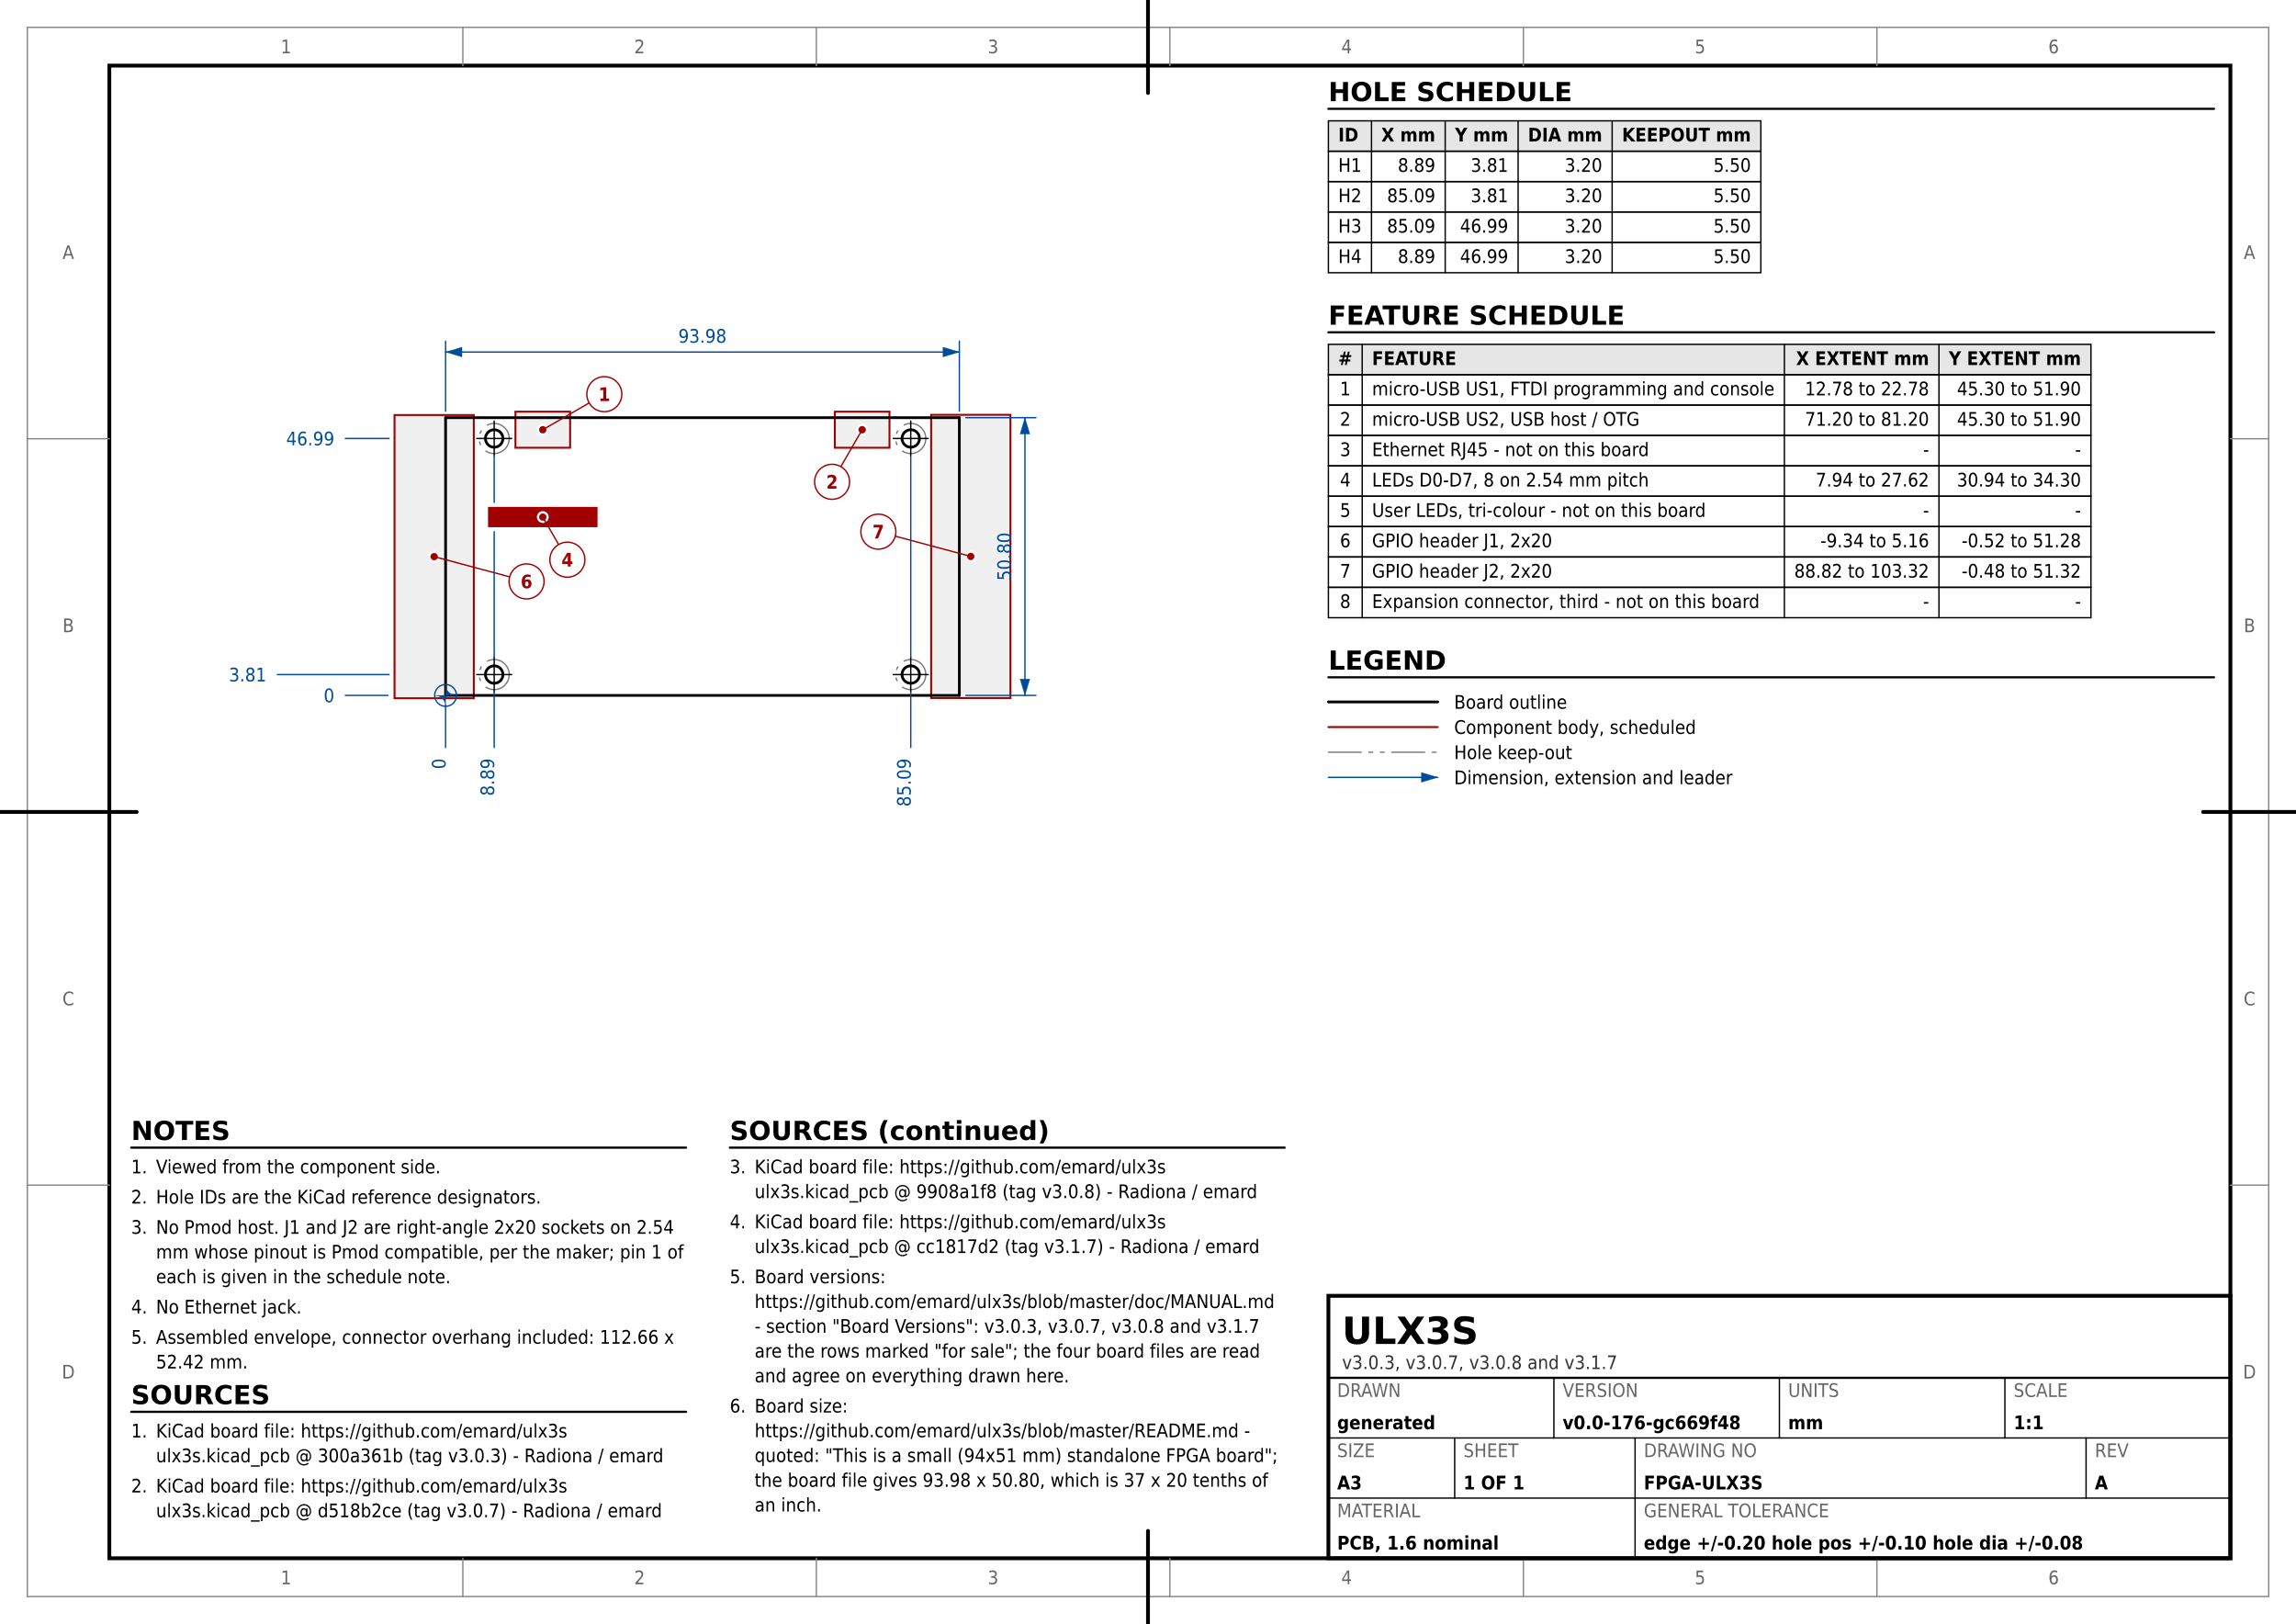
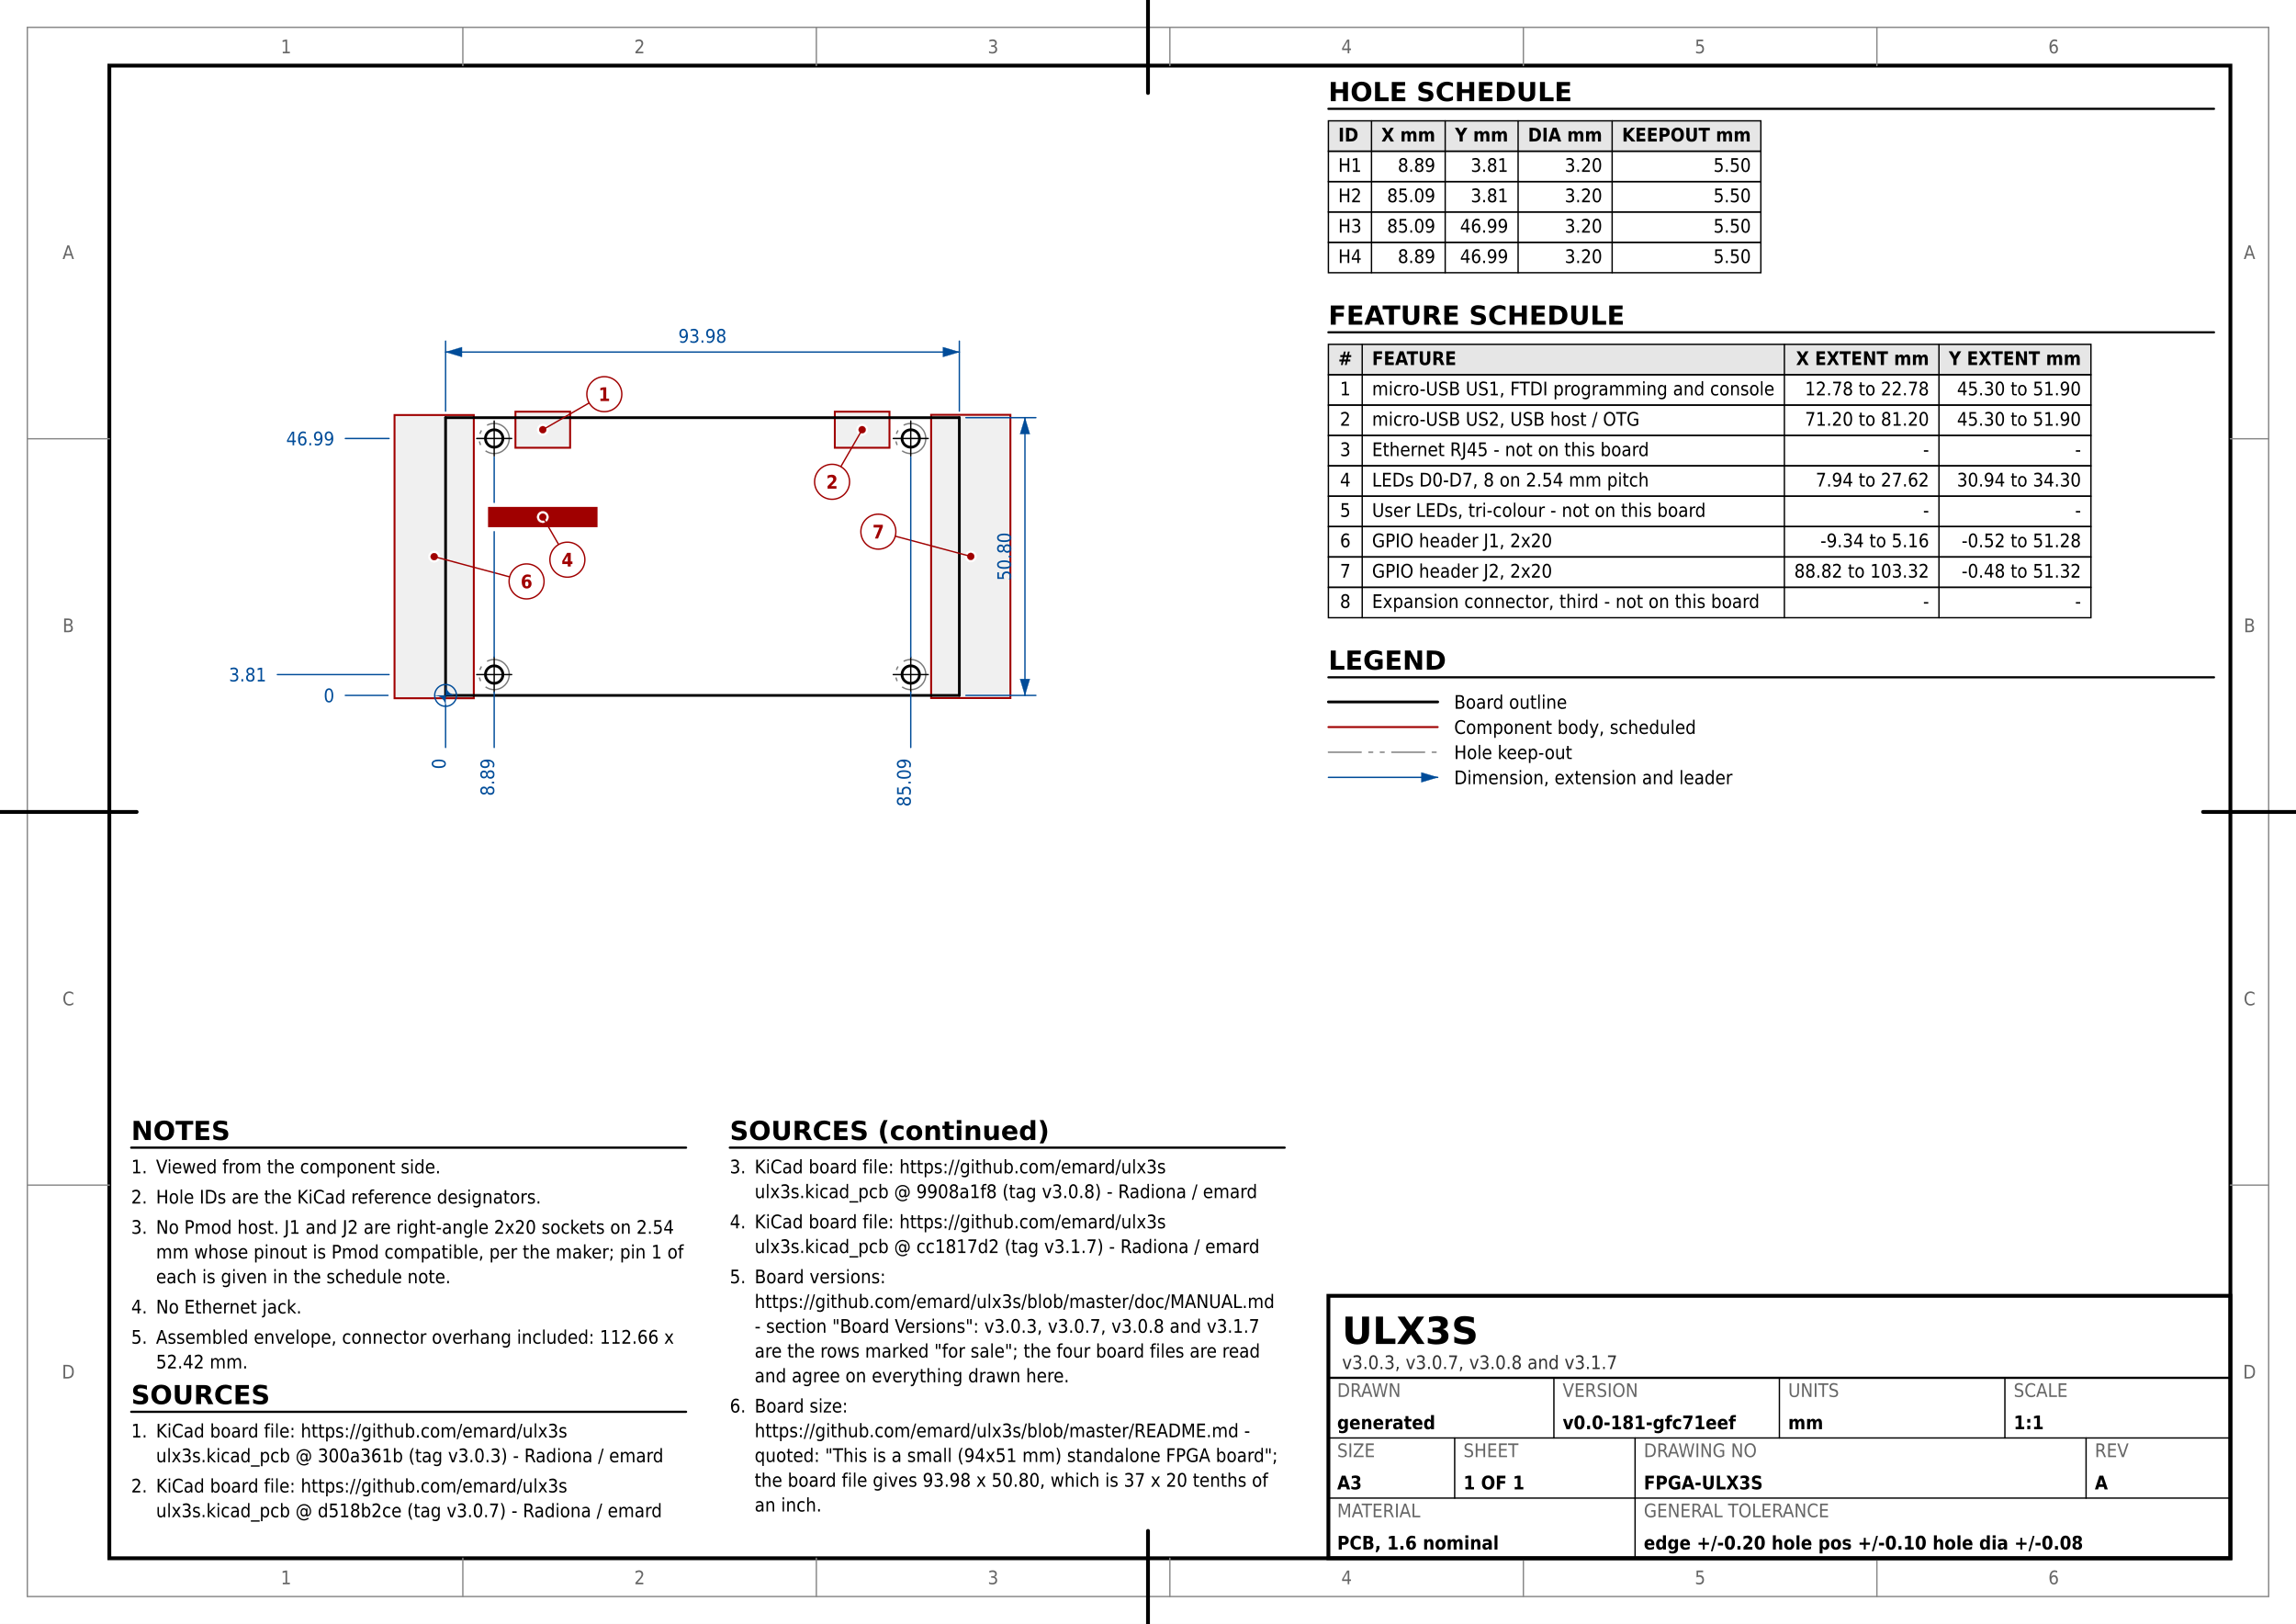
<svg xmlns="http://www.w3.org/2000/svg" version="1.1" width="420mm" height="297mm" viewBox="0 0 420 297">
  <rect width="100%" height="100%" fill="#ffffff" />
  <rect x="5" y="5" width="410" height="287" fill="none" stroke="#888888" stroke-width="0.25" />
  <rect x="20" y="12" width="388" height="273" fill="none" stroke="#000000" stroke-width="0.7" />
  <text x="52.333" y="289.75" font-family="DejaVu Sans Condensed, DejaVu Sans, Liberation Sans, sans-serif" font-size="3.429" fill="#666666" text-anchor="middle">1</text>
  <text x="52.333" y="9.75" font-family="DejaVu Sans Condensed, DejaVu Sans, Liberation Sans, sans-serif" font-size="3.429" fill="#666666" text-anchor="middle">1</text>
  <line x1="84.667" y1="292" x2="84.667" y2="285" stroke="#888888" stroke-width="0.25" stroke-linecap="round" />
  <line x1="84.667" y1="12" x2="84.667" y2="5" stroke="#888888" stroke-width="0.25" stroke-linecap="round" />
  <text x="117" y="289.75" font-family="DejaVu Sans Condensed, DejaVu Sans, Liberation Sans, sans-serif" font-size="3.429" fill="#666666" text-anchor="middle">2</text>
  <text x="117" y="9.75" font-family="DejaVu Sans Condensed, DejaVu Sans, Liberation Sans, sans-serif" font-size="3.429" fill="#666666" text-anchor="middle">2</text>
  <line x1="149.333" y1="292" x2="149.333" y2="285" stroke="#888888" stroke-width="0.25" stroke-linecap="round" />
  <line x1="149.333" y1="12" x2="149.333" y2="5" stroke="#888888" stroke-width="0.25" stroke-linecap="round" />
  <text x="181.667" y="289.75" font-family="DejaVu Sans Condensed, DejaVu Sans, Liberation Sans, sans-serif" font-size="3.429" fill="#666666" text-anchor="middle">3</text>
  <text x="181.667" y="9.75" font-family="DejaVu Sans Condensed, DejaVu Sans, Liberation Sans, sans-serif" font-size="3.429" fill="#666666" text-anchor="middle">3</text>
  <line x1="214" y1="292" x2="214" y2="285" stroke="#888888" stroke-width="0.25" stroke-linecap="round" />
  <line x1="214" y1="12" x2="214" y2="5" stroke="#888888" stroke-width="0.25" stroke-linecap="round" />
  <text x="246.333" y="289.75" font-family="DejaVu Sans Condensed, DejaVu Sans, Liberation Sans, sans-serif" font-size="3.429" fill="#666666" text-anchor="middle">4</text>
  <text x="246.333" y="9.75" font-family="DejaVu Sans Condensed, DejaVu Sans, Liberation Sans, sans-serif" font-size="3.429" fill="#666666" text-anchor="middle">4</text>
  <line x1="278.667" y1="292" x2="278.667" y2="285" stroke="#888888" stroke-width="0.25" stroke-linecap="round" />
  <line x1="278.667" y1="12" x2="278.667" y2="5" stroke="#888888" stroke-width="0.25" stroke-linecap="round" />
  <text x="311" y="289.75" font-family="DejaVu Sans Condensed, DejaVu Sans, Liberation Sans, sans-serif" font-size="3.429" fill="#666666" text-anchor="middle">5</text>
  <text x="311" y="9.75" font-family="DejaVu Sans Condensed, DejaVu Sans, Liberation Sans, sans-serif" font-size="3.429" fill="#666666" text-anchor="middle">5</text>
  <line x1="343.333" y1="292" x2="343.333" y2="285" stroke="#888888" stroke-width="0.25" stroke-linecap="round" />
  <line x1="343.333" y1="12" x2="343.333" y2="5" stroke="#888888" stroke-width="0.25" stroke-linecap="round" />
  <text x="375.667" y="289.75" font-family="DejaVu Sans Condensed, DejaVu Sans, Liberation Sans, sans-serif" font-size="3.429" fill="#666666" text-anchor="middle">6</text>
  <text x="375.667" y="9.75" font-family="DejaVu Sans Condensed, DejaVu Sans, Liberation Sans, sans-serif" font-size="3.429" fill="#666666" text-anchor="middle">6</text>
  <text x="12.5" y="252.125" font-family="DejaVu Sans Condensed, DejaVu Sans, Liberation Sans, sans-serif" font-size="3.429" fill="#666666" text-anchor="middle">D</text>
  <text x="411.5" y="252.125" font-family="DejaVu Sans Condensed, DejaVu Sans, Liberation Sans, sans-serif" font-size="3.429" fill="#666666" text-anchor="middle">D</text>
  <line x1="5" y1="216.75" x2="20" y2="216.75" stroke="#888888" stroke-width="0.25" stroke-linecap="round" />
  <line x1="408" y1="216.75" x2="415" y2="216.75" stroke="#888888" stroke-width="0.25" stroke-linecap="round" />
  <text x="12.5" y="183.875" font-family="DejaVu Sans Condensed, DejaVu Sans, Liberation Sans, sans-serif" font-size="3.429" fill="#666666" text-anchor="middle">C</text>
  <text x="411.5" y="183.875" font-family="DejaVu Sans Condensed, DejaVu Sans, Liberation Sans, sans-serif" font-size="3.429" fill="#666666" text-anchor="middle">C</text>
  <line x1="5" y1="148.5" x2="20" y2="148.5" stroke="#888888" stroke-width="0.25" stroke-linecap="round" />
  <line x1="408" y1="148.5" x2="415" y2="148.5" stroke="#888888" stroke-width="0.25" stroke-linecap="round" />
  <text x="12.5" y="115.625" font-family="DejaVu Sans Condensed, DejaVu Sans, Liberation Sans, sans-serif" font-size="3.429" fill="#666666" text-anchor="middle">B</text>
  <text x="411.5" y="115.625" font-family="DejaVu Sans Condensed, DejaVu Sans, Liberation Sans, sans-serif" font-size="3.429" fill="#666666" text-anchor="middle">B</text>
  <line x1="5" y1="80.25" x2="20" y2="80.25" stroke="#888888" stroke-width="0.25" stroke-linecap="round" />
  <line x1="408" y1="80.25" x2="415" y2="80.25" stroke="#888888" stroke-width="0.25" stroke-linecap="round" />
  <text x="12.5" y="47.375" font-family="DejaVu Sans Condensed, DejaVu Sans, Liberation Sans, sans-serif" font-size="3.429" fill="#666666" text-anchor="middle">A</text>
  <text x="411.5" y="47.375" font-family="DejaVu Sans Condensed, DejaVu Sans, Liberation Sans, sans-serif" font-size="3.429" fill="#666666" text-anchor="middle">A</text>
  <line x1="210" y1="297" x2="210" y2="280" stroke="#000000" stroke-width="0.7" stroke-linecap="round" />
  <line x1="210" y1="17" x2="210" y2="0" stroke="#000000" stroke-width="0.7" stroke-linecap="round" />
  <line x1="0" y1="148.5" x2="25" y2="148.5" stroke="#000000" stroke-width="0.7" stroke-linecap="round" />
  <line x1="403" y1="148.5" x2="420" y2="148.5" stroke="#000000" stroke-width="0.7" stroke-linecap="round" />
  <rect x="94.29" y="75.293" width="10" height="6.6" fill="#f0f0f0" stroke="#a00000" stroke-width="0.35" />
  <rect x="152.71" y="75.293" width="10" height="6.6" fill="#f0f0f0" stroke="#a00000" stroke-width="0.35" />
  <rect x="89.45" y="92.886" width="19.68" height="3.36" fill="#f0f0f0" stroke="#a00000" stroke-width="0.35" />
  <rect x="89.45" y="92.886" width="19.68" height="3.36" fill="#a00000" stroke="#a00000" stroke-width="0.05" />
  <rect x="72.17" y="75.907" width="14.5" height="51.8" fill="#f0f0f0" stroke="#a00000" stroke-width="0.35" />
  <rect x="170.33" y="75.868" width="14.5" height="51.8" fill="#f0f0f0" stroke="#a00000" stroke-width="0.35" />
  <line x1="81.51" y1="76.388" x2="81.51" y2="127.188" stroke="#000000" stroke-width="0.5" stroke-linecap="round" />
  <line x1="175.49" y1="76.388" x2="81.51" y2="76.388" stroke="#000000" stroke-width="0.5" stroke-linecap="round" />
  <line x1="175.49" y1="127.188" x2="175.49" y2="76.388" stroke="#000000" stroke-width="0.5" stroke-linecap="round" />
  <line x1="81.51" y1="127.188" x2="175.49" y2="127.188" stroke="#000000" stroke-width="0.5" stroke-linecap="round" />
  <circle cx="90.4" cy="123.377" r="2.75" fill="none" stroke="#7a7a7a" stroke-width="0.25" stroke-dasharray="6.0,1.4,0.7,1.4,0.7,1.4" />
  <circle cx="90.4" cy="123.377" r="1.6" fill="#ffffff" stroke="#000000" stroke-width="0.5" />
  <line x1="87.2" y1="123.377" x2="93.6" y2="123.377" stroke="#000000" stroke-width="0.25" stroke-linecap="round" />
  <line x1="90.4" y1="126.578" x2="90.4" y2="120.177" stroke="#000000" stroke-width="0.25" stroke-linecap="round" />
  <circle cx="166.6" cy="123.377" r="2.75" fill="none" stroke="#7a7a7a" stroke-width="0.25" stroke-dasharray="6.0,1.4,0.7,1.4,0.7,1.4" />
  <circle cx="166.6" cy="123.377" r="1.6" fill="#ffffff" stroke="#000000" stroke-width="0.5" />
  <line x1="163.4" y1="123.377" x2="169.8" y2="123.377" stroke="#000000" stroke-width="0.25" stroke-linecap="round" />
  <line x1="166.6" y1="126.578" x2="166.6" y2="120.177" stroke="#000000" stroke-width="0.25" stroke-linecap="round" />
  <circle cx="166.6" cy="80.198" r="2.75" fill="none" stroke="#7a7a7a" stroke-width="0.25" stroke-dasharray="6.0,1.4,0.7,1.4,0.7,1.4" />
  <circle cx="166.6" cy="80.198" r="1.6" fill="#ffffff" stroke="#000000" stroke-width="0.5" />
  <line x1="163.4" y1="80.198" x2="169.8" y2="80.198" stroke="#000000" stroke-width="0.25" stroke-linecap="round" />
  <line x1="166.6" y1="83.397" x2="166.6" y2="76.998" stroke="#000000" stroke-width="0.25" stroke-linecap="round" />
  <circle cx="90.4" cy="80.198" r="2.75" fill="none" stroke="#7a7a7a" stroke-width="0.25" stroke-dasharray="6.0,1.4,0.7,1.4,0.7,1.4" />
  <circle cx="90.4" cy="80.198" r="1.6" fill="#ffffff" stroke="#000000" stroke-width="0.5" />
  <line x1="87.2" y1="80.198" x2="93.6" y2="80.198" stroke="#000000" stroke-width="0.25" stroke-linecap="round" />
  <line x1="90.4" y1="83.397" x2="90.4" y2="76.998" stroke="#000000" stroke-width="0.25" stroke-linecap="round" />
  <circle cx="79.42" cy="101.808" r="1.05" fill="#ffffff" stroke="#ffffff" stroke-width="0.05" />
  <circle cx="79.42" cy="101.808" r="0.65" fill="#a00000" stroke="#a00000" stroke-width="0.05" />
  <line x1="79.42" y1="101.808" x2="93.233" y2="105.509" stroke="#a00000" stroke-width="0.25" stroke-linecap="round" />
  <circle cx="96.324" cy="106.337" r="3.2" fill="#ffffff" stroke="#a00000" stroke-width="0.25" />
  <text x="96.324" y="107.587" font-family="DejaVu Sans Condensed, DejaVu Sans, Liberation Sans, sans-serif" font-size="3.429" fill="#a00000" text-anchor="middle" font-weight="bold">6</text>
  <circle cx="177.58" cy="101.767" r="1.05" fill="#ffffff" stroke="#ffffff" stroke-width="0.05" />
  <circle cx="177.58" cy="101.767" r="0.65" fill="#a00000" stroke="#a00000" stroke-width="0.05" />
  <line x1="177.58" y1="101.767" x2="163.767" y2="98.066" stroke="#a00000" stroke-width="0.25" stroke-linecap="round" />
  <circle cx="160.676" cy="97.238" r="3.2" fill="#ffffff" stroke="#a00000" stroke-width="0.25" />
  <text x="160.676" y="98.488" font-family="DejaVu Sans Condensed, DejaVu Sans, Liberation Sans, sans-serif" font-size="3.429" fill="#a00000" text-anchor="middle" font-weight="bold">7</text>
  <circle cx="99.29" cy="94.567" r="1.05" fill="#ffffff" stroke="#ffffff" stroke-width="0.05" />
  <circle cx="99.29" cy="94.567" r="0.65" fill="#a00000" stroke="#a00000" stroke-width="0.05" />
  <line x1="99.29" y1="94.567" x2="102.19" y2="99.589" stroke="#a00000" stroke-width="0.25" stroke-linecap="round" />
  <circle cx="103.79" cy="102.361" r="3.2" fill="#ffffff" stroke="#a00000" stroke-width="0.25" />
  <text x="103.79" y="103.611" font-family="DejaVu Sans Condensed, DejaVu Sans, Liberation Sans, sans-serif" font-size="3.429" fill="#a00000" text-anchor="middle" font-weight="bold">4</text>
  <circle cx="99.29" cy="78.593" r="1.05" fill="#ffffff" stroke="#ffffff" stroke-width="0.05" />
  <circle cx="99.29" cy="78.593" r="0.65" fill="#a00000" stroke="#a00000" stroke-width="0.05" />
  <line x1="99.29" y1="78.593" x2="107.777" y2="73.692" stroke="#a00000" stroke-width="0.25" stroke-linecap="round" />
  <circle cx="110.548" cy="72.093" r="3.2" fill="#ffffff" stroke="#a00000" stroke-width="0.25" />
  <text x="110.548" y="73.343" font-family="DejaVu Sans Condensed, DejaVu Sans, Liberation Sans, sans-serif" font-size="3.429" fill="#a00000" text-anchor="middle" font-weight="bold">1</text>
  <circle cx="157.71" cy="78.593" r="1.05" fill="#ffffff" stroke="#ffffff" stroke-width="0.05" />
  <circle cx="157.71" cy="78.593" r="0.65" fill="#a00000" stroke="#a00000" stroke-width="0.05" />
  <line x1="157.71" y1="78.593" x2="153.81" y2="85.347" stroke="#a00000" stroke-width="0.25" stroke-linecap="round" />
  <circle cx="152.21" cy="88.119" r="3.2" fill="#ffffff" stroke="#a00000" stroke-width="0.25" />
  <text x="152.21" y="89.369" font-family="DejaVu Sans Condensed, DejaVu Sans, Liberation Sans, sans-serif" font-size="3.429" fill="#a00000" text-anchor="middle" font-weight="bold">2</text>
  <line x1="81.51" y1="136.708" x2="81.51" y2="128.907" stroke="#004c99" stroke-width="0.25" stroke-linecap="round" />
  <text x="81.51" y="139.689" font-family="DejaVu Sans Condensed, DejaVu Sans, Liberation Sans, sans-serif" font-size="3.429" fill="#004c99" text-anchor="middle" transform="rotate(-90 81.51 139.6888)">0</text>
  <line x1="90.4" y1="136.708" x2="90.4" y2="126.578" stroke="#004c99" stroke-width="0.25" stroke-linecap="round" />
  <line x1="90.4" y1="120.177" x2="90.4" y2="97.246" stroke="#004c99" stroke-width="0.25" stroke-linecap="round" />
  <line x1="90.4" y1="91.886" x2="90.4" y2="83.597" stroke="#004c99" stroke-width="0.25" stroke-linecap="round" />
  <text x="90.4" y="142.141" font-family="DejaVu Sans Condensed, DejaVu Sans, Liberation Sans, sans-serif" font-size="3.429" fill="#004c99" text-anchor="middle" transform="rotate(-90 90.4 142.141)">8.89</text>
  <line x1="166.6" y1="136.708" x2="166.6" y2="126.578" stroke="#004c99" stroke-width="0.25" stroke-linecap="round" />
  <line x1="166.6" y1="120.177" x2="166.6" y2="83.597" stroke="#004c99" stroke-width="0.25" stroke-linecap="round" />
  <text x="166.6" y="143.122" font-family="DejaVu Sans Condensed, DejaVu Sans, Liberation Sans, sans-serif" font-size="3.429" fill="#004c99" text-anchor="middle" transform="rotate(-90 166.6 143.1223)">85.09</text>
  <line x1="63.17" y1="127.188" x2="70.97" y2="127.188" stroke="#004c99" stroke-width="0.25" stroke-linecap="round" />
  <text x="61.17" y="128.438" font-family="DejaVu Sans Condensed, DejaVu Sans, Liberation Sans, sans-serif" font-size="3.429" fill="#004c99" text-anchor="end">0</text>
  <line x1="50.74" y1="123.377" x2="71.17" y2="123.377" stroke="#004c99" stroke-width="0.25" stroke-linecap="round" />
  <text x="48.74" y="124.627" font-family="DejaVu Sans Condensed, DejaVu Sans, Liberation Sans, sans-serif" font-size="3.429" fill="#004c99" text-anchor="end">3.81</text>
  <line x1="63.17" y1="80.198" x2="71.17" y2="80.198" stroke="#004c99" stroke-width="0.25" stroke-linecap="round" />
  <text x="61.17" y="81.448" font-family="DejaVu Sans Condensed, DejaVu Sans, Liberation Sans, sans-serif" font-size="3.429" fill="#004c99" text-anchor="end">46.99</text>
  <line x1="81.51" y1="75.188" x2="81.51" y2="62.388" stroke="#004c99" stroke-width="0.25" stroke-linecap="round" />
  <line x1="175.49" y1="75.188" x2="175.49" y2="62.388" stroke="#004c99" stroke-width="0.25" stroke-linecap="round" />
  <line x1="81.51" y1="64.388" x2="175.49" y2="64.388" stroke="#004c99" stroke-width="0.25" stroke-linecap="round" />
  <polygon points="81.51,64.388 84.51,65.287 84.51,63.487" fill="#004c99" stroke="#004c99" stroke-width="0.05" stroke-linejoin="round" />
  <polygon points="175.49,64.388 172.49,63.487 172.49,65.287" fill="#004c99" stroke="#004c99" stroke-width="0.05" stroke-linejoin="round" />
  <text x="128.5" y="62.678" font-family="DejaVu Sans Condensed, DejaVu Sans, Liberation Sans, sans-serif" font-size="3.429" fill="#004c99" text-anchor="middle">93.98</text>
  <line x1="176.69" y1="127.188" x2="189.49" y2="127.188" stroke="#004c99" stroke-width="0.25" stroke-linecap="round" />
  <line x1="176.69" y1="76.388" x2="189.49" y2="76.388" stroke="#004c99" stroke-width="0.25" stroke-linecap="round" />
  <line x1="187.49" y1="127.188" x2="187.49" y2="76.388" stroke="#004c99" stroke-width="0.25" stroke-linecap="round" />
  <polygon points="187.49,127.188 188.39,124.188 186.59,124.188" fill="#004c99" stroke="#004c99" stroke-width="0.05" stroke-linejoin="round" />
  <polygon points="187.49,76.388 186.59,79.388 188.39,79.388" fill="#004c99" stroke="#004c99" stroke-width="0.05" stroke-linejoin="round" />
  <text x="184.935" y="101.787" font-family="DejaVu Sans Condensed, DejaVu Sans, Liberation Sans, sans-serif" font-size="3.429" fill="#004c99" text-anchor="middle" transform="rotate(-90 184.9353 101.7875)">50.80</text>
  <circle cx="81.51" cy="127.188" r="2" fill="none" stroke="#004c99" stroke-width="0.25" />
  <path d="M 81.51 127.188 L 83.51 127.188 A 2.0 2.0 0 0 1 81.51 125.188 Z" fill="#004c99" stroke="#004c99" stroke-width="0.05" stroke-linejoin="round" stroke-linecap="round" />
  <path d="M 81.51 127.188 L 79.51 127.188 A 2.0 2.0 0 0 1 81.51 129.188 Z" fill="#004c99" stroke="#004c99" stroke-width="0.05" stroke-linejoin="round" stroke-linecap="round" />
  <text x="243" y="18.5" font-family="DejaVu Sans, Liberation Sans, sans-serif" font-size="4.801" fill="#000000" text-anchor="start" font-weight="bold">HOLE SCHEDULE</text>
  <line x1="243" y1="19.9" x2="405" y2="19.9" stroke="#000000" stroke-width="0.4" stroke-linecap="round" />
  <rect x="243" y="22.1" width="79.108" height="5.556" fill="#e6e6e6" stroke="#000000" stroke-width="0.25" />
  <text x="244.8" y="25.878" font-family="DejaVu Sans Condensed, DejaVu Sans, Liberation Sans, sans-serif" font-size="3.429" fill="#000000" text-anchor="start" font-weight="bold">ID</text>
  <text x="262.566" y="25.878" font-family="DejaVu Sans Condensed, DejaVu Sans, Liberation Sans, sans-serif" font-size="3.429" fill="#000000" text-anchor="end" font-weight="bold">X mm</text>
  <text x="275.903" y="25.878" font-family="DejaVu Sans Condensed, DejaVu Sans, Liberation Sans, sans-serif" font-size="3.429" fill="#000000" text-anchor="end" font-weight="bold">Y mm</text>
  <text x="293.104" y="25.878" font-family="DejaVu Sans Condensed, DejaVu Sans, Liberation Sans, sans-serif" font-size="3.429" fill="#000000" text-anchor="end" font-weight="bold">DIA mm</text>
  <text x="320.308" y="25.878" font-family="DejaVu Sans Condensed, DejaVu Sans, Liberation Sans, sans-serif" font-size="3.429" fill="#000000" text-anchor="end" font-weight="bold">KEEPOUT mm</text>
  <rect x="243" y="27.656" width="79.108" height="5.556" fill="none" stroke="#000000" stroke-width="0.25" />
  <text x="244.8" y="31.433" font-family="DejaVu Sans Condensed, DejaVu Sans, Liberation Sans, sans-serif" font-size="3.429" fill="#000000" text-anchor="start">H1</text>
  <text x="262.566" y="31.433" font-family="DejaVu Sans Condensed, DejaVu Sans, Liberation Sans, sans-serif" font-size="3.429" fill="#000000" text-anchor="end">8.89</text>
  <text x="275.903" y="31.433" font-family="DejaVu Sans Condensed, DejaVu Sans, Liberation Sans, sans-serif" font-size="3.429" fill="#000000" text-anchor="end">3.81</text>
  <text x="293.104" y="31.433" font-family="DejaVu Sans Condensed, DejaVu Sans, Liberation Sans, sans-serif" font-size="3.429" fill="#000000" text-anchor="end">3.20</text>
  <text x="320.308" y="31.433" font-family="DejaVu Sans Condensed, DejaVu Sans, Liberation Sans, sans-serif" font-size="3.429" fill="#000000" text-anchor="end">5.50</text>
  <rect x="243" y="33.211" width="79.108" height="5.556" fill="none" stroke="#000000" stroke-width="0.25" />
  <text x="244.8" y="36.989" font-family="DejaVu Sans Condensed, DejaVu Sans, Liberation Sans, sans-serif" font-size="3.429" fill="#000000" text-anchor="start">H2</text>
  <text x="262.566" y="36.989" font-family="DejaVu Sans Condensed, DejaVu Sans, Liberation Sans, sans-serif" font-size="3.429" fill="#000000" text-anchor="end">85.09</text>
  <text x="275.903" y="36.989" font-family="DejaVu Sans Condensed, DejaVu Sans, Liberation Sans, sans-serif" font-size="3.429" fill="#000000" text-anchor="end">3.81</text>
  <text x="293.104" y="36.989" font-family="DejaVu Sans Condensed, DejaVu Sans, Liberation Sans, sans-serif" font-size="3.429" fill="#000000" text-anchor="end">3.20</text>
  <text x="320.308" y="36.989" font-family="DejaVu Sans Condensed, DejaVu Sans, Liberation Sans, sans-serif" font-size="3.429" fill="#000000" text-anchor="end">5.50</text>
  <rect x="243" y="38.767" width="79.108" height="5.556" fill="none" stroke="#000000" stroke-width="0.25" />
  <text x="244.8" y="42.544" font-family="DejaVu Sans Condensed, DejaVu Sans, Liberation Sans, sans-serif" font-size="3.429" fill="#000000" text-anchor="start">H3</text>
  <text x="262.566" y="42.544" font-family="DejaVu Sans Condensed, DejaVu Sans, Liberation Sans, sans-serif" font-size="3.429" fill="#000000" text-anchor="end">85.09</text>
  <text x="275.903" y="42.544" font-family="DejaVu Sans Condensed, DejaVu Sans, Liberation Sans, sans-serif" font-size="3.429" fill="#000000" text-anchor="end">46.99</text>
  <text x="293.104" y="42.544" font-family="DejaVu Sans Condensed, DejaVu Sans, Liberation Sans, sans-serif" font-size="3.429" fill="#000000" text-anchor="end">3.20</text>
  <text x="320.308" y="42.544" font-family="DejaVu Sans Condensed, DejaVu Sans, Liberation Sans, sans-serif" font-size="3.429" fill="#000000" text-anchor="end">5.50</text>
  <rect x="243" y="44.322" width="79.108" height="5.556" fill="none" stroke="#000000" stroke-width="0.25" />
  <text x="244.8" y="48.1" font-family="DejaVu Sans Condensed, DejaVu Sans, Liberation Sans, sans-serif" font-size="3.429" fill="#000000" text-anchor="start">H4</text>
  <text x="262.566" y="48.1" font-family="DejaVu Sans Condensed, DejaVu Sans, Liberation Sans, sans-serif" font-size="3.429" fill="#000000" text-anchor="end">8.89</text>
  <text x="275.903" y="48.1" font-family="DejaVu Sans Condensed, DejaVu Sans, Liberation Sans, sans-serif" font-size="3.429" fill="#000000" text-anchor="end">46.99</text>
  <text x="293.104" y="48.1" font-family="DejaVu Sans Condensed, DejaVu Sans, Liberation Sans, sans-serif" font-size="3.429" fill="#000000" text-anchor="end">3.20</text>
  <text x="320.308" y="48.1" font-family="DejaVu Sans Condensed, DejaVu Sans, Liberation Sans, sans-serif" font-size="3.429" fill="#000000" text-anchor="end">5.50</text>
  <line x1="250.883" y1="22.1" x2="250.883" y2="49.878" stroke="#000000" stroke-width="0.25" stroke-linecap="round" />
  <line x1="264.366" y1="22.1" x2="264.366" y2="49.878" stroke="#000000" stroke-width="0.25" stroke-linecap="round" />
  <line x1="277.703" y1="22.1" x2="277.703" y2="49.878" stroke="#000000" stroke-width="0.25" stroke-linecap="round" />
  <line x1="294.904" y1="22.1" x2="294.904" y2="49.878" stroke="#000000" stroke-width="0.25" stroke-linecap="round" />
  <text x="243" y="59.378" font-family="DejaVu Sans, Liberation Sans, sans-serif" font-size="4.801" fill="#000000" text-anchor="start" font-weight="bold">FEATURE SCHEDULE</text>
  <line x1="243" y1="60.778" x2="405" y2="60.778" stroke="#000000" stroke-width="0.4" stroke-linecap="round" />
  <rect x="243" y="62.978" width="139.488" height="5.556" fill="#e6e6e6" stroke="#000000" stroke-width="0.25" />
  <text x="246.093" y="66.756" font-family="DejaVu Sans Condensed, DejaVu Sans, Liberation Sans, sans-serif" font-size="3.429" fill="#000000" text-anchor="middle" font-weight="bold">#</text>
  <text x="250.985" y="66.756" font-family="DejaVu Sans Condensed, DejaVu Sans, Liberation Sans, sans-serif" font-size="3.429" fill="#000000" text-anchor="start" font-weight="bold">FEATURE</text>
  <text x="352.89" y="66.756" font-family="DejaVu Sans Condensed, DejaVu Sans, Liberation Sans, sans-serif" font-size="3.429" fill="#000000" text-anchor="end" font-weight="bold">X EXTENT mm</text>
  <text x="380.688" y="66.756" font-family="DejaVu Sans Condensed, DejaVu Sans, Liberation Sans, sans-serif" font-size="3.429" fill="#000000" text-anchor="end" font-weight="bold">Y EXTENT mm</text>
  <rect x="243" y="68.533" width="139.488" height="5.556" fill="none" stroke="#000000" stroke-width="0.25" />
  <text x="246.093" y="72.311" font-family="DejaVu Sans Condensed, DejaVu Sans, Liberation Sans, sans-serif" font-size="3.429" fill="#000000" text-anchor="middle">1</text>
  <text x="250.985" y="72.311" font-family="DejaVu Sans Condensed, DejaVu Sans, Liberation Sans, sans-serif" font-size="3.429" fill="#000000" text-anchor="start">micro-USB US1, FTDI programming and console</text>
  <text x="352.89" y="72.311" font-family="DejaVu Sans Condensed, DejaVu Sans, Liberation Sans, sans-serif" font-size="3.429" fill="#000000" text-anchor="end">12.78 to 22.78</text>
  <text x="380.688" y="72.311" font-family="DejaVu Sans Condensed, DejaVu Sans, Liberation Sans, sans-serif" font-size="3.429" fill="#000000" text-anchor="end">45.30 to 51.90</text>
  <rect x="243" y="74.089" width="139.488" height="5.556" fill="none" stroke="#000000" stroke-width="0.25" />
  <text x="246.093" y="77.867" font-family="DejaVu Sans Condensed, DejaVu Sans, Liberation Sans, sans-serif" font-size="3.429" fill="#000000" text-anchor="middle">2</text>
  <text x="250.985" y="77.867" font-family="DejaVu Sans Condensed, DejaVu Sans, Liberation Sans, sans-serif" font-size="3.429" fill="#000000" text-anchor="start">micro-USB US2, USB host / OTG</text>
  <text x="352.89" y="77.867" font-family="DejaVu Sans Condensed, DejaVu Sans, Liberation Sans, sans-serif" font-size="3.429" fill="#000000" text-anchor="end">71.20 to 81.20</text>
  <text x="380.688" y="77.867" font-family="DejaVu Sans Condensed, DejaVu Sans, Liberation Sans, sans-serif" font-size="3.429" fill="#000000" text-anchor="end">45.30 to 51.90</text>
  <rect x="243" y="79.644" width="139.488" height="5.556" fill="none" stroke="#000000" stroke-width="0.25" />
  <text x="246.093" y="83.422" font-family="DejaVu Sans Condensed, DejaVu Sans, Liberation Sans, sans-serif" font-size="3.429" fill="#000000" text-anchor="middle">3</text>
  <text x="250.985" y="83.422" font-family="DejaVu Sans Condensed, DejaVu Sans, Liberation Sans, sans-serif" font-size="3.429" fill="#000000" text-anchor="start">Ethernet RJ45 - not on this board</text>
  <text x="352.89" y="83.422" font-family="DejaVu Sans Condensed, DejaVu Sans, Liberation Sans, sans-serif" font-size="3.429" fill="#000000" text-anchor="end">-</text>
  <text x="380.688" y="83.422" font-family="DejaVu Sans Condensed, DejaVu Sans, Liberation Sans, sans-serif" font-size="3.429" fill="#000000" text-anchor="end">-</text>
  <rect x="243" y="85.2" width="139.488" height="5.556" fill="none" stroke="#000000" stroke-width="0.25" />
  <text x="246.093" y="88.978" font-family="DejaVu Sans Condensed, DejaVu Sans, Liberation Sans, sans-serif" font-size="3.429" fill="#000000" text-anchor="middle">4</text>
  <text x="250.985" y="88.978" font-family="DejaVu Sans Condensed, DejaVu Sans, Liberation Sans, sans-serif" font-size="3.429" fill="#000000" text-anchor="start">LEDs D0-D7, 8 on 2.54 mm pitch</text>
  <text x="352.89" y="88.978" font-family="DejaVu Sans Condensed, DejaVu Sans, Liberation Sans, sans-serif" font-size="3.429" fill="#000000" text-anchor="end">7.94 to 27.62</text>
  <text x="380.688" y="88.978" font-family="DejaVu Sans Condensed, DejaVu Sans, Liberation Sans, sans-serif" font-size="3.429" fill="#000000" text-anchor="end">30.94 to 34.30</text>
  <rect x="243" y="90.756" width="139.488" height="5.556" fill="none" stroke="#000000" stroke-width="0.25" />
  <text x="246.093" y="94.533" font-family="DejaVu Sans Condensed, DejaVu Sans, Liberation Sans, sans-serif" font-size="3.429" fill="#000000" text-anchor="middle">5</text>
  <text x="250.985" y="94.533" font-family="DejaVu Sans Condensed, DejaVu Sans, Liberation Sans, sans-serif" font-size="3.429" fill="#000000" text-anchor="start">User LEDs, tri-colour - not on this board</text>
  <text x="352.89" y="94.533" font-family="DejaVu Sans Condensed, DejaVu Sans, Liberation Sans, sans-serif" font-size="3.429" fill="#000000" text-anchor="end">-</text>
  <text x="380.688" y="94.533" font-family="DejaVu Sans Condensed, DejaVu Sans, Liberation Sans, sans-serif" font-size="3.429" fill="#000000" text-anchor="end">-</text>
  <rect x="243" y="96.311" width="139.488" height="5.556" fill="none" stroke="#000000" stroke-width="0.25" />
  <text x="246.093" y="100.089" font-family="DejaVu Sans Condensed, DejaVu Sans, Liberation Sans, sans-serif" font-size="3.429" fill="#000000" text-anchor="middle">6</text>
  <text x="250.985" y="100.089" font-family="DejaVu Sans Condensed, DejaVu Sans, Liberation Sans, sans-serif" font-size="3.429" fill="#000000" text-anchor="start">GPIO header J1, 2x20</text>
  <text x="352.89" y="100.089" font-family="DejaVu Sans Condensed, DejaVu Sans, Liberation Sans, sans-serif" font-size="3.429" fill="#000000" text-anchor="end">-9.34 to 5.16</text>
  <text x="380.688" y="100.089" font-family="DejaVu Sans Condensed, DejaVu Sans, Liberation Sans, sans-serif" font-size="3.429" fill="#000000" text-anchor="end">-0.52 to 51.28</text>
  <rect x="243" y="101.867" width="139.488" height="5.556" fill="none" stroke="#000000" stroke-width="0.25" />
  <text x="246.093" y="105.644" font-family="DejaVu Sans Condensed, DejaVu Sans, Liberation Sans, sans-serif" font-size="3.429" fill="#000000" text-anchor="middle">7</text>
  <text x="250.985" y="105.644" font-family="DejaVu Sans Condensed, DejaVu Sans, Liberation Sans, sans-serif" font-size="3.429" fill="#000000" text-anchor="start">GPIO header J2, 2x20</text>
  <text x="352.89" y="105.644" font-family="DejaVu Sans Condensed, DejaVu Sans, Liberation Sans, sans-serif" font-size="3.429" fill="#000000" text-anchor="end">88.82 to 103.32</text>
  <text x="380.688" y="105.644" font-family="DejaVu Sans Condensed, DejaVu Sans, Liberation Sans, sans-serif" font-size="3.429" fill="#000000" text-anchor="end">-0.48 to 51.32</text>
  <rect x="243" y="107.422" width="139.488" height="5.556" fill="none" stroke="#000000" stroke-width="0.25" />
  <text x="246.093" y="111.2" font-family="DejaVu Sans Condensed, DejaVu Sans, Liberation Sans, sans-serif" font-size="3.429" fill="#000000" text-anchor="middle">8</text>
  <text x="250.985" y="111.2" font-family="DejaVu Sans Condensed, DejaVu Sans, Liberation Sans, sans-serif" font-size="3.429" fill="#000000" text-anchor="start">Expansion connector, third - not on this board</text>
  <text x="352.89" y="111.2" font-family="DejaVu Sans Condensed, DejaVu Sans, Liberation Sans, sans-serif" font-size="3.429" fill="#000000" text-anchor="end">-</text>
  <text x="380.688" y="111.2" font-family="DejaVu Sans Condensed, DejaVu Sans, Liberation Sans, sans-serif" font-size="3.429" fill="#000000" text-anchor="end">-</text>
  <line x1="249.185" y1="62.978" x2="249.185" y2="112.978" stroke="#000000" stroke-width="0.25" stroke-linecap="round" />
  <line x1="326.413" y1="62.978" x2="326.413" y2="112.978" stroke="#000000" stroke-width="0.25" stroke-linecap="round" />
  <line x1="354.69" y1="62.978" x2="354.69" y2="112.978" stroke="#000000" stroke-width="0.25" stroke-linecap="round" />
  <text x="243" y="122.478" font-family="DejaVu Sans, Liberation Sans, sans-serif" font-size="4.801" fill="#000000" text-anchor="start" font-weight="bold">LEGEND</text>
  <line x1="243" y1="123.878" x2="405" y2="123.878" stroke="#000000" stroke-width="0.4" stroke-linecap="round" />
  <line x1="243" y1="128.378" x2="263" y2="128.378" stroke="#000000" stroke-width="0.5" stroke-linecap="round" />
  <text x="266" y="129.628" font-family="DejaVu Sans Condensed, DejaVu Sans, Liberation Sans, sans-serif" font-size="3.429" fill="#000000" text-anchor="start">Board outline</text>
  <line x1="243" y1="132.978" x2="263" y2="132.978" stroke="#a00000" stroke-width="0.35" stroke-linecap="round" />
  <text x="266" y="134.228" font-family="DejaVu Sans Condensed, DejaVu Sans, Liberation Sans, sans-serif" font-size="3.429" fill="#000000" text-anchor="start">Component body, scheduled</text>
  <line x1="243" y1="137.578" x2="263" y2="137.578" stroke="#7a7a7a" stroke-width="0.25" stroke-linecap="round" stroke-dasharray="6.0,1.4,0.7,1.4,0.7,1.4" />
  <text x="266" y="138.828" font-family="DejaVu Sans Condensed, DejaVu Sans, Liberation Sans, sans-serif" font-size="3.429" fill="#000000" text-anchor="start">Hole keep-out</text>
  <line x1="243" y1="142.178" x2="263" y2="142.178" stroke="#004c99" stroke-width="0.25" stroke-linecap="round" />
  <polygon points="263,142.178 260,141.278 260,143.078" fill="#004c99" stroke="#004c99" stroke-width="0.05" stroke-linejoin="round" />
  <text x="266" y="143.428" font-family="DejaVu Sans Condensed, DejaVu Sans, Liberation Sans, sans-serif" font-size="3.429" fill="#000000" text-anchor="start">Dimension, extension and leader</text>
  <text x="24" y="208.5" font-family="DejaVu Sans, Liberation Sans, sans-serif" font-size="4.801" fill="#000000" text-anchor="start" font-weight="bold">NOTES</text>
  <line x1="24" y1="209.9" x2="125.5" y2="209.9" stroke="#000000" stroke-width="0.4" stroke-linecap="round" />
  <text x="24" y="214.6" font-family="DejaVu Sans Condensed, DejaVu Sans, Liberation Sans, sans-serif" font-size="3.429" fill="#000000" text-anchor="start">1.</text>
  <text x="28.542" y="214.6" font-family="DejaVu Sans Condensed, DejaVu Sans, Liberation Sans, sans-serif" font-size="3.429" fill="#000000" text-anchor="start">Viewed from the component side.</text>
  <text x="24" y="220.127" font-family="DejaVu Sans Condensed, DejaVu Sans, Liberation Sans, sans-serif" font-size="3.429" fill="#000000" text-anchor="start">2.</text>
  <text x="28.542" y="220.127" font-family="DejaVu Sans Condensed, DejaVu Sans, Liberation Sans, sans-serif" font-size="3.429" fill="#000000" text-anchor="start">Hole IDs are the KiCad reference designators.</text>
  <text x="24" y="225.654" font-family="DejaVu Sans Condensed, DejaVu Sans, Liberation Sans, sans-serif" font-size="3.429" fill="#000000" text-anchor="start">3.</text>
  <text x="28.542" y="225.654" font-family="DejaVu Sans Condensed, DejaVu Sans, Liberation Sans, sans-serif" font-size="3.429" fill="#000000" text-anchor="start">No Pmod host. J1 and J2 are right-angle 2x20 sockets on 2.54</text>
  <text x="28.542" y="230.18" font-family="DejaVu Sans Condensed, DejaVu Sans, Liberation Sans, sans-serif" font-size="3.429" fill="#000000" text-anchor="start">mm whose pinout is Pmod compatible, per the maker; pin 1 of</text>
  <text x="28.542" y="234.707" font-family="DejaVu Sans Condensed, DejaVu Sans, Liberation Sans, sans-serif" font-size="3.429" fill="#000000" text-anchor="start">each is given in the schedule note.</text>
  <text x="24" y="240.234" font-family="DejaVu Sans Condensed, DejaVu Sans, Liberation Sans, sans-serif" font-size="3.429" fill="#000000" text-anchor="start">4.</text>
  <text x="28.542" y="240.234" font-family="DejaVu Sans Condensed, DejaVu Sans, Liberation Sans, sans-serif" font-size="3.429" fill="#000000" text-anchor="start">No Ethernet jack.</text>
  <text x="24" y="245.761" font-family="DejaVu Sans Condensed, DejaVu Sans, Liberation Sans, sans-serif" font-size="3.429" fill="#000000" text-anchor="start">5.</text>
  <text x="28.542" y="245.761" font-family="DejaVu Sans Condensed, DejaVu Sans, Liberation Sans, sans-serif" font-size="3.429" fill="#000000" text-anchor="start">Assembled envelope, connector overhang included: 112.66 x</text>
  <text x="28.542" y="250.287" font-family="DejaVu Sans Condensed, DejaVu Sans, Liberation Sans, sans-serif" font-size="3.429" fill="#000000" text-anchor="start">52.42 mm.</text>
  <text x="24" y="256.814" font-family="DejaVu Sans, Liberation Sans, sans-serif" font-size="4.801" fill="#000000" text-anchor="start" font-weight="bold">SOURCES</text>
  <line x1="24" y1="258.214" x2="125.5" y2="258.214" stroke="#000000" stroke-width="0.4" stroke-linecap="round" />
  <text x="24" y="262.914" font-family="DejaVu Sans Condensed, DejaVu Sans, Liberation Sans, sans-serif" font-size="3.429" fill="#000000" text-anchor="start">1.</text>
  <text x="28.542" y="262.914" font-family="DejaVu Sans Condensed, DejaVu Sans, Liberation Sans, sans-serif" font-size="3.429" fill="#000000" text-anchor="start">KiCad board file: https://github.com/emard/ulx3s</text>
  <text x="28.542" y="267.441" font-family="DejaVu Sans Condensed, DejaVu Sans, Liberation Sans, sans-serif" font-size="3.429" fill="#000000" text-anchor="start">ulx3s.kicad_pcb @ 300a361b (tag v3.0.3) - Radiona / emard</text>
  <text x="24" y="272.967" font-family="DejaVu Sans Condensed, DejaVu Sans, Liberation Sans, sans-serif" font-size="3.429" fill="#000000" text-anchor="start">2.</text>
  <text x="28.542" y="272.967" font-family="DejaVu Sans Condensed, DejaVu Sans, Liberation Sans, sans-serif" font-size="3.429" fill="#000000" text-anchor="start">KiCad board file: https://github.com/emard/ulx3s</text>
  <text x="28.542" y="277.494" font-family="DejaVu Sans Condensed, DejaVu Sans, Liberation Sans, sans-serif" font-size="3.429" fill="#000000" text-anchor="start">ulx3s.kicad_pcb @ d518b2ce (tag v3.0.7) - Radiona / emard</text>
  <text x="133.5" y="208.5" font-family="DejaVu Sans, Liberation Sans, sans-serif" font-size="4.801" fill="#000000" text-anchor="start" font-weight="bold">SOURCES (continued)</text>
  <line x1="133.5" y1="209.9" x2="235" y2="209.9" stroke="#000000" stroke-width="0.4" stroke-linecap="round" />
  <text x="133.5" y="214.6" font-family="DejaVu Sans Condensed, DejaVu Sans, Liberation Sans, sans-serif" font-size="3.429" fill="#000000" text-anchor="start">3.</text>
  <text x="138.042" y="214.6" font-family="DejaVu Sans Condensed, DejaVu Sans, Liberation Sans, sans-serif" font-size="3.429" fill="#000000" text-anchor="start">KiCad board file: https://github.com/emard/ulx3s</text>
  <text x="138.042" y="219.127" font-family="DejaVu Sans Condensed, DejaVu Sans, Liberation Sans, sans-serif" font-size="3.429" fill="#000000" text-anchor="start">ulx3s.kicad_pcb @ 9908a1f8 (tag v3.0.8) - Radiona / emard</text>
  <text x="133.5" y="224.654" font-family="DejaVu Sans Condensed, DejaVu Sans, Liberation Sans, sans-serif" font-size="3.429" fill="#000000" text-anchor="start">4.</text>
  <text x="138.042" y="224.654" font-family="DejaVu Sans Condensed, DejaVu Sans, Liberation Sans, sans-serif" font-size="3.429" fill="#000000" text-anchor="start">KiCad board file: https://github.com/emard/ulx3s</text>
  <text x="138.042" y="229.18" font-family="DejaVu Sans Condensed, DejaVu Sans, Liberation Sans, sans-serif" font-size="3.429" fill="#000000" text-anchor="start">ulx3s.kicad_pcb @ cc1817d2 (tag v3.1.7) - Radiona / emard</text>
  <text x="133.5" y="234.707" font-family="DejaVu Sans Condensed, DejaVu Sans, Liberation Sans, sans-serif" font-size="3.429" fill="#000000" text-anchor="start">5.</text>
  <text x="138.042" y="234.707" font-family="DejaVu Sans Condensed, DejaVu Sans, Liberation Sans, sans-serif" font-size="3.429" fill="#000000" text-anchor="start">Board versions:</text>
  <text x="138.042" y="239.234" font-family="DejaVu Sans Condensed, DejaVu Sans, Liberation Sans, sans-serif" font-size="3.429" fill="#000000" text-anchor="start">https://github.com/emard/ulx3s/blob/master/doc/MANUAL.md</text>
  <text x="138.042" y="243.761" font-family="DejaVu Sans Condensed, DejaVu Sans, Liberation Sans, sans-serif" font-size="3.429" fill="#000000" text-anchor="start">- section "Board Versions": v3.0.3, v3.0.7, v3.0.8 and v3.1.7</text>
  <text x="138.042" y="248.287" font-family="DejaVu Sans Condensed, DejaVu Sans, Liberation Sans, sans-serif" font-size="3.429" fill="#000000" text-anchor="start">are the rows marked "for sale"; the four board files are read</text>
  <text x="138.042" y="252.814" font-family="DejaVu Sans Condensed, DejaVu Sans, Liberation Sans, sans-serif" font-size="3.429" fill="#000000" text-anchor="start">and agree on everything drawn here.</text>
  <text x="133.5" y="258.341" font-family="DejaVu Sans Condensed, DejaVu Sans, Liberation Sans, sans-serif" font-size="3.429" fill="#000000" text-anchor="start">6.</text>
  <text x="138.042" y="258.341" font-family="DejaVu Sans Condensed, DejaVu Sans, Liberation Sans, sans-serif" font-size="3.429" fill="#000000" text-anchor="start">Board size:</text>
  <text x="138.042" y="262.868" font-family="DejaVu Sans Condensed, DejaVu Sans, Liberation Sans, sans-serif" font-size="3.429" fill="#000000" text-anchor="start">https://github.com/emard/ulx3s/blob/master/README.md -</text>
  <text x="138.042" y="267.394" font-family="DejaVu Sans Condensed, DejaVu Sans, Liberation Sans, sans-serif" font-size="3.429" fill="#000000" text-anchor="start">quoted: "This is a small (94x51 mm) standalone FPGA board";</text>
  <text x="138.042" y="271.921" font-family="DejaVu Sans Condensed, DejaVu Sans, Liberation Sans, sans-serif" font-size="3.429" fill="#000000" text-anchor="start">the board file gives 93.98 x 50.80, which is 37 x 20 tenths of</text>
  <text x="138.042" y="276.448" font-family="DejaVu Sans Condensed, DejaVu Sans, Liberation Sans, sans-serif" font-size="3.429" fill="#000000" text-anchor="start">an inch.</text>
  <rect x="243" y="237" width="165" height="48" fill="none" stroke="#000000" stroke-width="0.7" />
  <line x1="243" y1="252" x2="408" y2="252" stroke="#000000" stroke-width="0.4" stroke-linecap="round" />
  <text x="245.5" y="245.8" font-family="DejaVu Sans, Liberation Sans, sans-serif" font-size="6.859" fill="#000000" text-anchor="start" font-weight="bold">ULX3S</text>
  <text x="245.5" y="250.4" font-family="DejaVu Sans Condensed, DejaVu Sans, Liberation Sans, sans-serif" font-size="3.429" fill="#333333" text-anchor="start">v3.0.3, v3.0.7, v3.0.8 and v3.1.7</text>
  <text x="244.6" y="255.5" font-family="DejaVu Sans Condensed, DejaVu Sans, Liberation Sans, sans-serif" font-size="3.429" fill="#666666" text-anchor="start">DRAWN</text>
  <text x="244.6" y="261.4" font-family="DejaVu Sans Condensed, DejaVu Sans, Liberation Sans, sans-serif" font-size="3.429" fill="#000000" text-anchor="start" font-weight="bold">generated</text>
  <line x1="284.25" y1="263" x2="284.25" y2="252" stroke="#000000" stroke-width="0.25" stroke-linecap="round" />
  <text x="285.85" y="255.5" font-family="DejaVu Sans Condensed, DejaVu Sans, Liberation Sans, sans-serif" font-size="3.429" fill="#666666" text-anchor="start">VERSION</text>
-   <text x="285.85" y="261.4" font-family="DejaVu Sans Condensed, DejaVu Sans, Liberation Sans, sans-serif" font-size="3.429" fill="#000000" text-anchor="start" font-weight="bold">v0.0-176-gc669f48</text>
+   <text x="285.85" y="261.4" font-family="DejaVu Sans Condensed, DejaVu Sans, Liberation Sans, sans-serif" font-size="3.429" fill="#000000" text-anchor="start" font-weight="bold">v0.0-181-gfc71eef</text>
  <line x1="325.5" y1="263" x2="325.5" y2="252" stroke="#000000" stroke-width="0.25" stroke-linecap="round" />
  <text x="327.1" y="255.5" font-family="DejaVu Sans Condensed, DejaVu Sans, Liberation Sans, sans-serif" font-size="3.429" fill="#666666" text-anchor="start">UNITS</text>
  <text x="327.1" y="261.4" font-family="DejaVu Sans Condensed, DejaVu Sans, Liberation Sans, sans-serif" font-size="3.429" fill="#000000" text-anchor="start" font-weight="bold">mm</text>
  <line x1="366.75" y1="263" x2="366.75" y2="252" stroke="#000000" stroke-width="0.25" stroke-linecap="round" />
  <text x="368.35" y="255.5" font-family="DejaVu Sans Condensed, DejaVu Sans, Liberation Sans, sans-serif" font-size="3.429" fill="#666666" text-anchor="start">SCALE</text>
  <text x="368.35" y="261.4" font-family="DejaVu Sans Condensed, DejaVu Sans, Liberation Sans, sans-serif" font-size="3.429" fill="#000000" text-anchor="start" font-weight="bold">1:1</text>
  <line x1="243" y1="263" x2="408" y2="263" stroke="#000000" stroke-width="0.25" stroke-linecap="round" />
  <text x="244.6" y="266.5" font-family="DejaVu Sans Condensed, DejaVu Sans, Liberation Sans, sans-serif" font-size="3.429" fill="#666666" text-anchor="start">SIZE</text>
  <text x="244.6" y="272.4" font-family="DejaVu Sans Condensed, DejaVu Sans, Liberation Sans, sans-serif" font-size="3.429" fill="#000000" text-anchor="start" font-weight="bold">A3</text>
  <line x1="266.1" y1="274" x2="266.1" y2="263" stroke="#000000" stroke-width="0.25" stroke-linecap="round" />
  <text x="267.7" y="266.5" font-family="DejaVu Sans Condensed, DejaVu Sans, Liberation Sans, sans-serif" font-size="3.429" fill="#666666" text-anchor="start">SHEET</text>
  <text x="267.7" y="272.4" font-family="DejaVu Sans Condensed, DejaVu Sans, Liberation Sans, sans-serif" font-size="3.429" fill="#000000" text-anchor="start" font-weight="bold">1 OF 1</text>
  <line x1="299.1" y1="274" x2="299.1" y2="263" stroke="#000000" stroke-width="0.25" stroke-linecap="round" />
  <text x="300.7" y="266.5" font-family="DejaVu Sans Condensed, DejaVu Sans, Liberation Sans, sans-serif" font-size="3.429" fill="#666666" text-anchor="start">DRAWING NO</text>
  <text x="300.7" y="272.4" font-family="DejaVu Sans Condensed, DejaVu Sans, Liberation Sans, sans-serif" font-size="3.429" fill="#000000" text-anchor="start" font-weight="bold">FPGA-ULX3S</text>
  <line x1="381.6" y1="274" x2="381.6" y2="263" stroke="#000000" stroke-width="0.25" stroke-linecap="round" />
  <text x="383.2" y="266.5" font-family="DejaVu Sans Condensed, DejaVu Sans, Liberation Sans, sans-serif" font-size="3.429" fill="#666666" text-anchor="start">REV</text>
  <text x="383.2" y="272.4" font-family="DejaVu Sans Condensed, DejaVu Sans, Liberation Sans, sans-serif" font-size="3.429" fill="#000000" text-anchor="start" font-weight="bold">A</text>
  <line x1="243" y1="274" x2="408" y2="274" stroke="#000000" stroke-width="0.25" stroke-linecap="round" />
  <text x="244.6" y="277.5" font-family="DejaVu Sans Condensed, DejaVu Sans, Liberation Sans, sans-serif" font-size="3.429" fill="#666666" text-anchor="start">MATERIAL</text>
  <text x="244.6" y="283.4" font-family="DejaVu Sans Condensed, DejaVu Sans, Liberation Sans, sans-serif" font-size="3.429" fill="#000000" text-anchor="start" font-weight="bold">PCB, 1.6 nominal</text>
  <line x1="299.1" y1="285" x2="299.1" y2="274" stroke="#000000" stroke-width="0.25" stroke-linecap="round" />
  <text x="300.7" y="277.5" font-family="DejaVu Sans Condensed, DejaVu Sans, Liberation Sans, sans-serif" font-size="3.429" fill="#666666" text-anchor="start">GENERAL TOLERANCE</text>
  <text x="300.7" y="283.4" font-family="DejaVu Sans Condensed, DejaVu Sans, Liberation Sans, sans-serif" font-size="3.429" fill="#000000" text-anchor="start" font-weight="bold">edge +/-0.20   hole pos +/-0.10   hole dia +/-0.08</text>
</svg>
